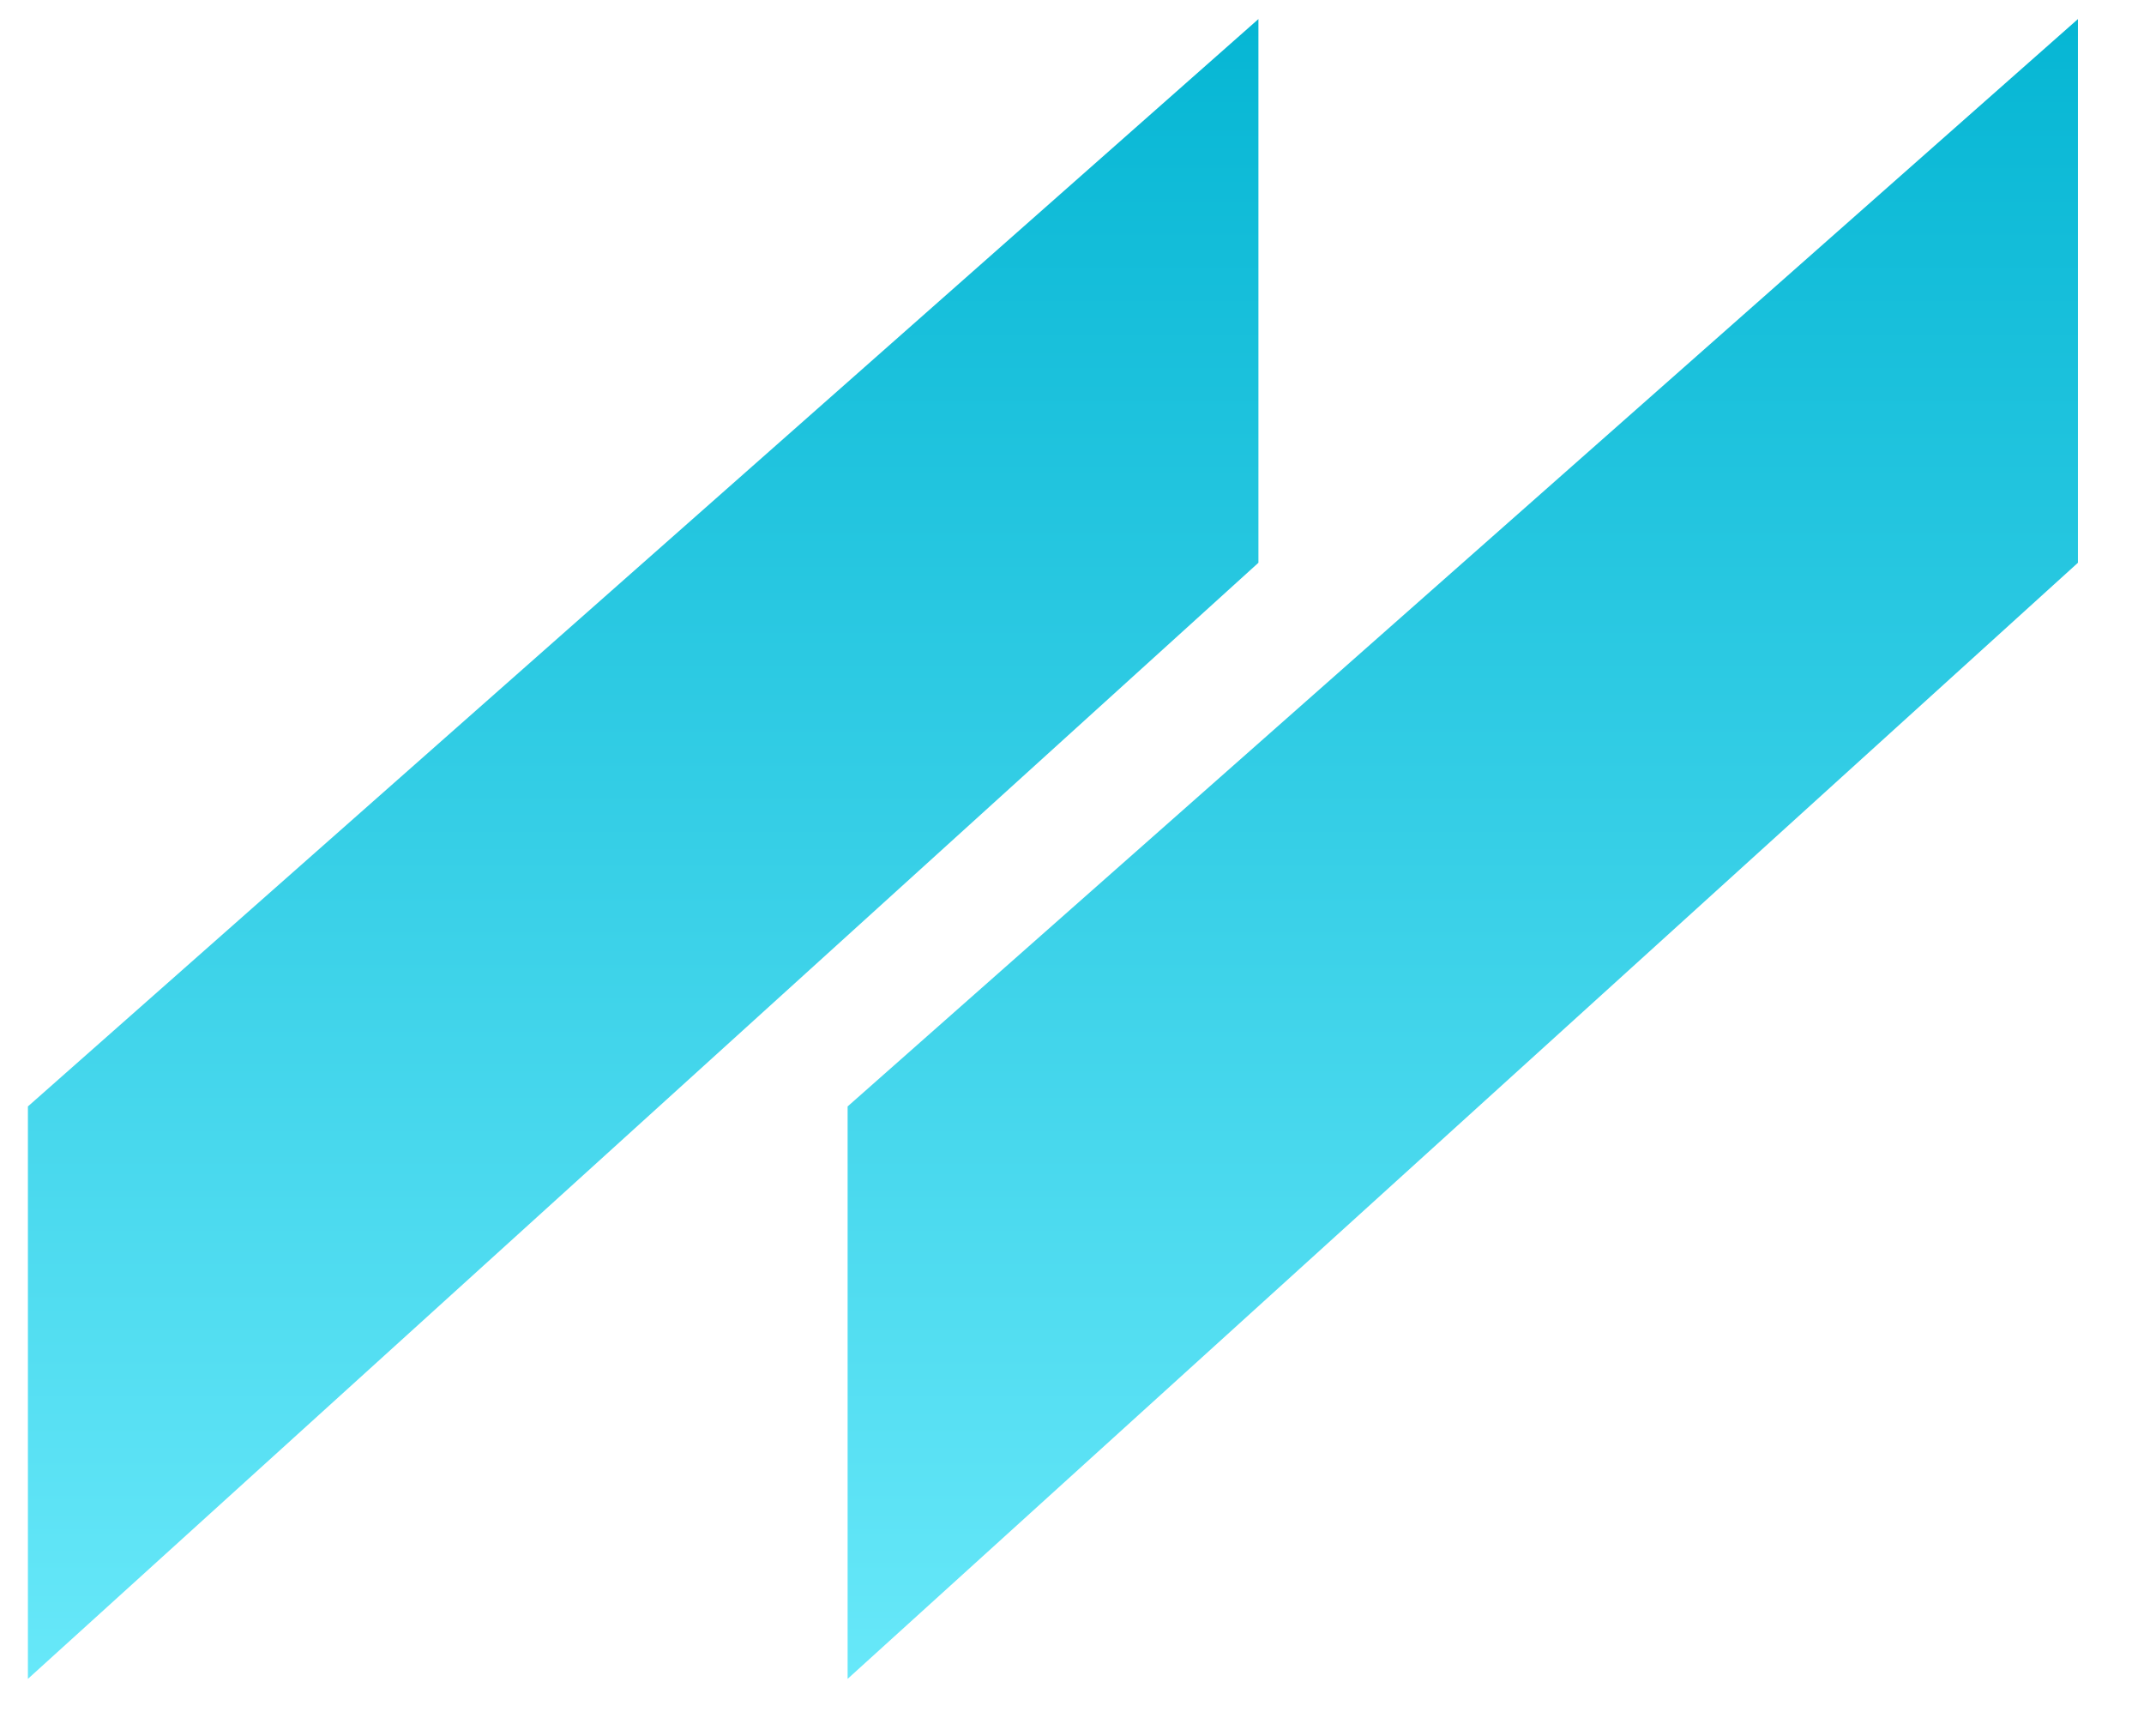
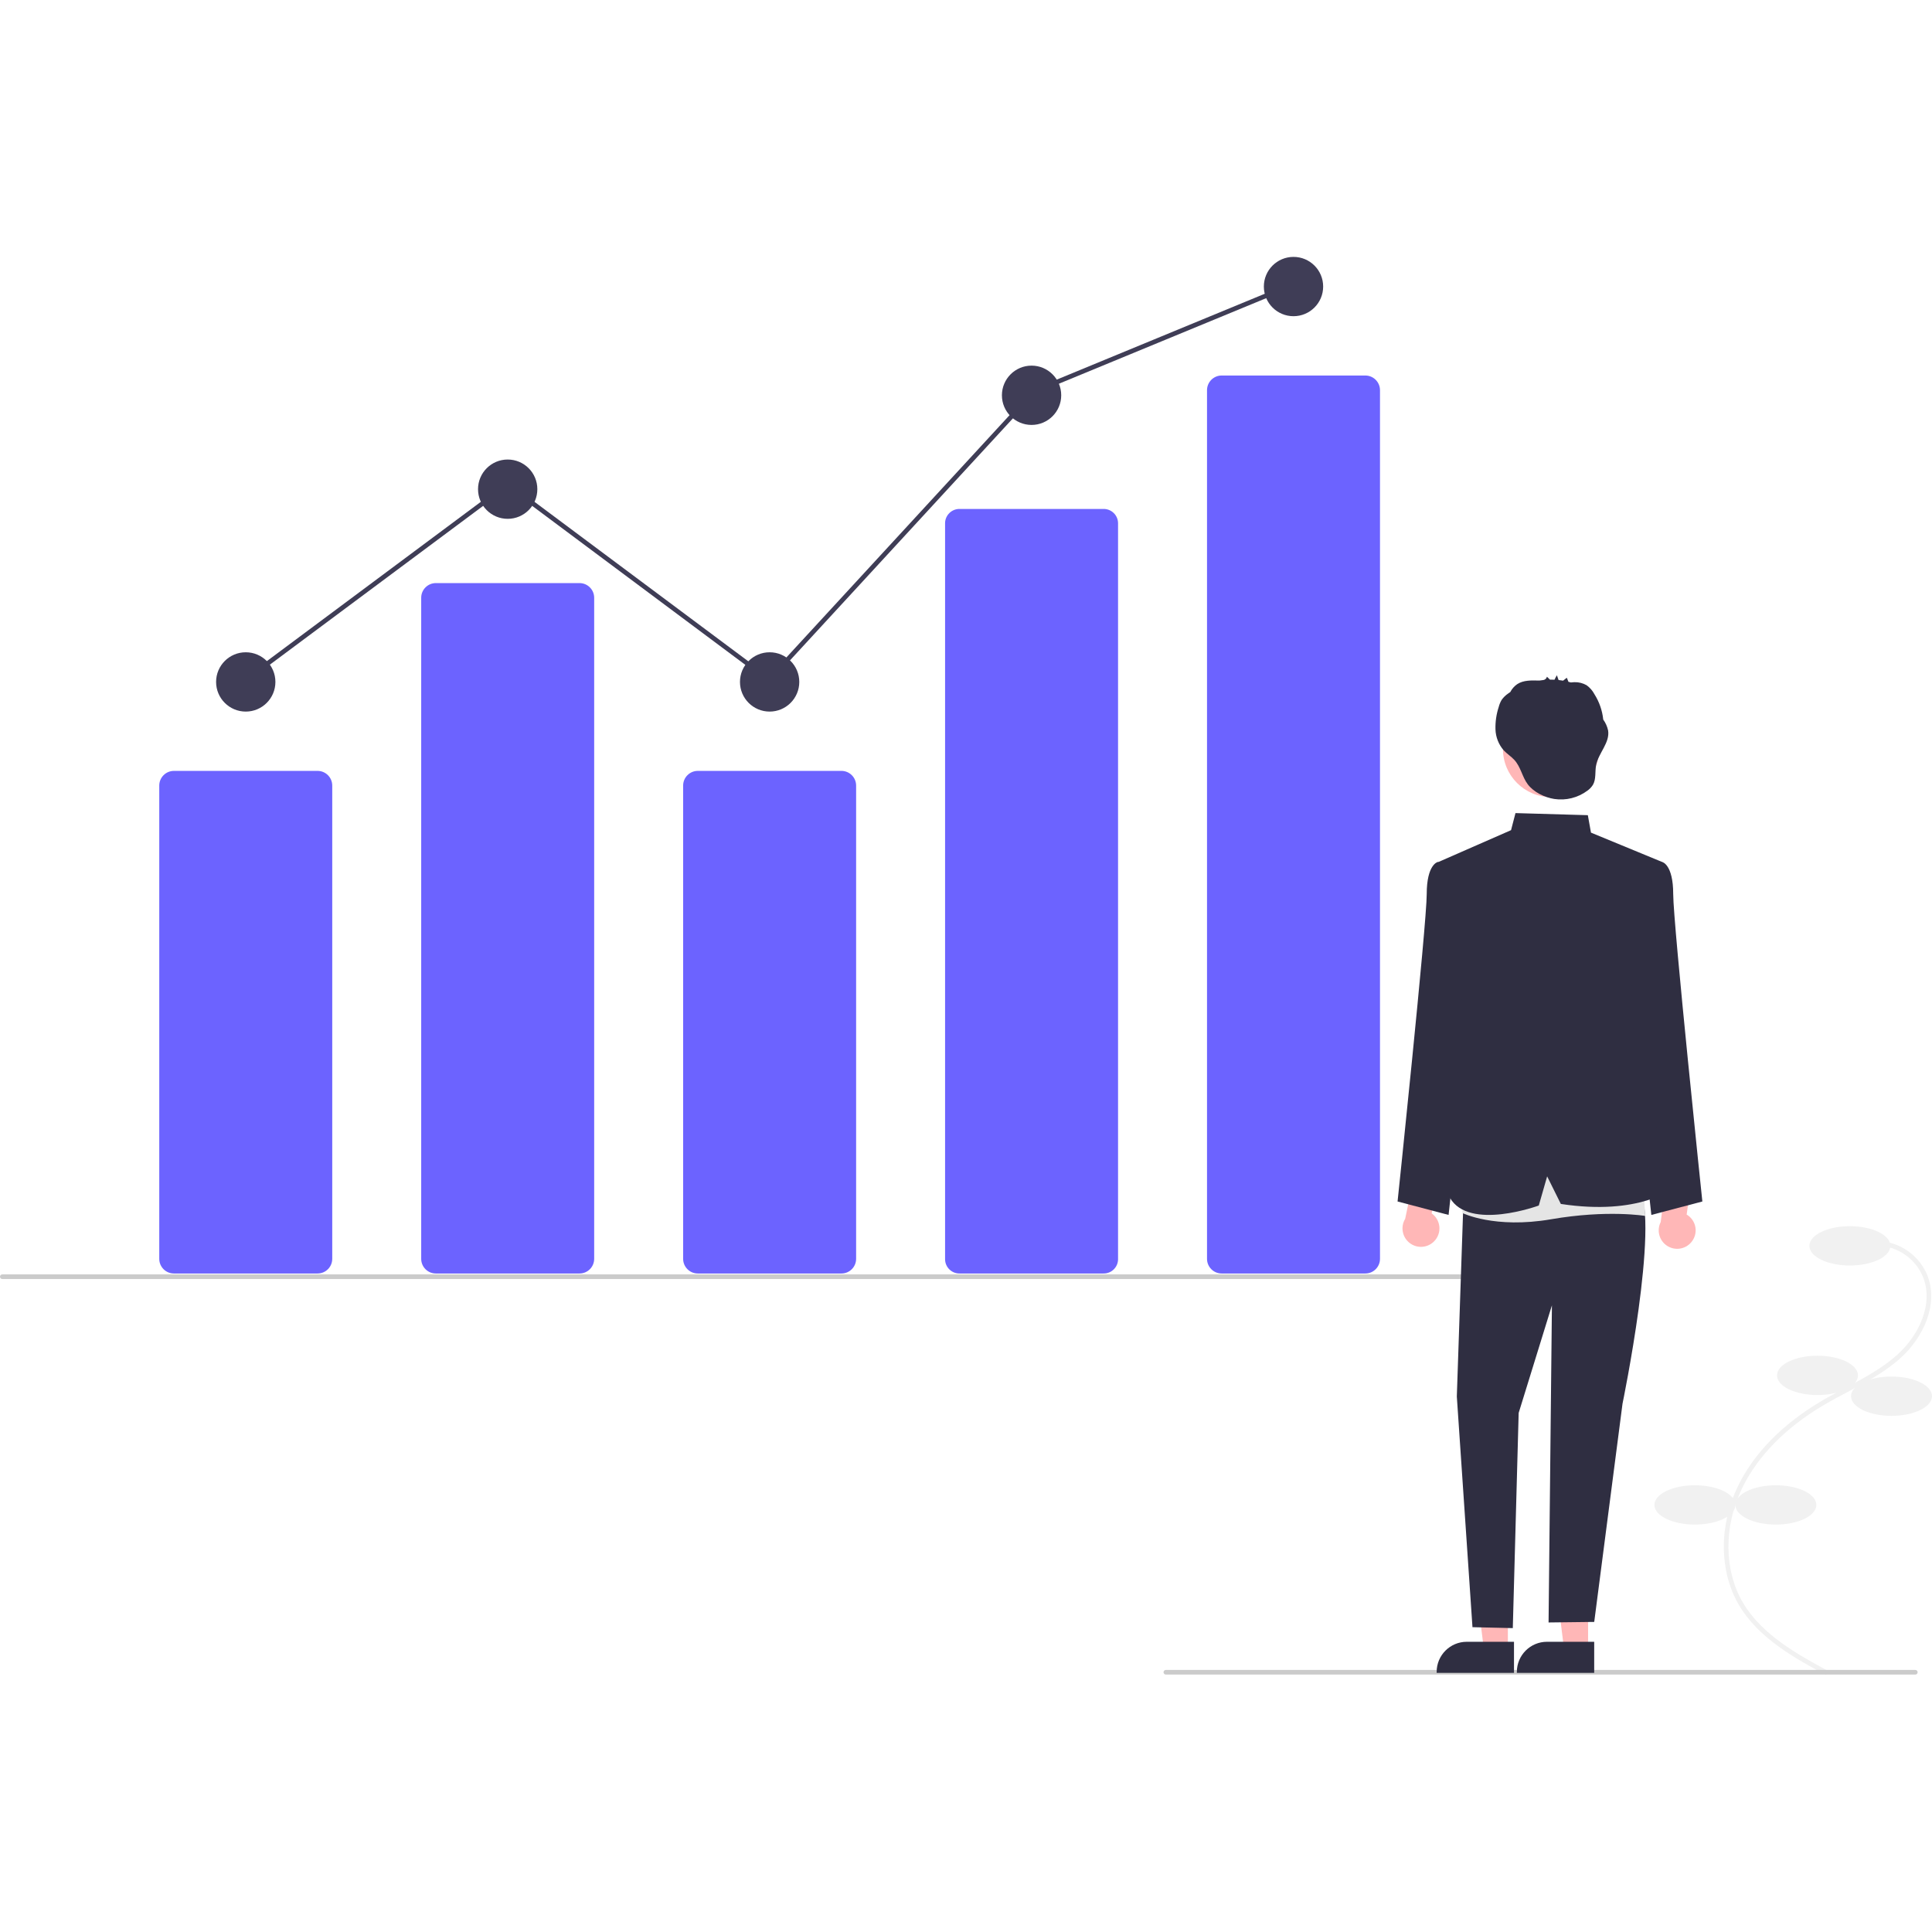
- <svg xmlns="http://www.w3.org/2000/svg" xmlns:xlink="http://www.w3.org/1999/xlink" version="1.1" preserveAspectRatio="xMidYMid meet" viewBox="344.564 330.278 111.737 91.218" width="53.87" height="43.61">
-   <defs>
-     <path d="M453.3 331.28L453.3 359.85L388.64 418.5L388.64 388.42L453.3 331.28Z" id="aFZf6T5ED" />
-     <linearGradient id="gradientb2ThqnP5Op" gradientUnits="userSpaceOnUse" x1="420.97" y1="331.28" x2="420.97" y2="418.5">
-       <stop style="stop-color: #06b6d4;stop-opacity: 1" offset="0%" />
-       <stop style="stop-color: #67e8f9;stop-opacity: 1" offset="100%" />
-     </linearGradient>
-     <path d="M410.23 331.28L410.23 359.85L345.56 418.5L345.56 388.42L410.23 331.28Z" id="a9fehgwfM" />
-     <linearGradient id="gradientk1wNV9Ostb" gradientUnits="userSpaceOnUse" x1="377.89" y1="331.28" x2="377.89" y2="418.5">
-       <stop style="stop-color: #06b6d4;stop-opacity: 1" offset="0%" />
-       <stop style="stop-color: #67e8f9;stop-opacity: 1" offset="100%" />
-     </linearGradient>
-   </defs>
-   <g>
-     <g>
-       <use xlink:href="#aFZf6T5ED" opacity="1" fill="url(#gradientb2ThqnP5Op)" />
-     </g>
-     <g>
-       <use xlink:href="#a9fehgwfM" opacity="1" fill="url(#gradientk1wNV9Ostb)" />
-     </g>
-   </g>
+ <svg xmlns="http://www.w3.org/2000/svg" id="a3b698d4-91aa-4644-9cd7-168aa6af3798" data-name="Layer 1" width="200" height="200" viewBox="0 0 835.213 613.098">
+   <path d="M970.8,754.84l.951-1.759c-12.753-6.897-28.626-15.481-36.916-29.567-8.172-13.886-8.356-32.743-.479-49.211,6.704-14.016,19.018-26.572,35.611-36.313,3.273-1.921,6.709-3.742,10.031-5.503,8.031-4.256,16.336-8.658,23.184-14.903,9.432-8.601,16.568-23.035,11.249-35.891a23.856,23.856,0,0,0-20.677-14.467l-.113,1.997a21.861,21.861,0,0,1,18.948,13.248c4.943,11.947-1.839,25.505-10.754,33.636-6.661,6.074-14.852,10.415-22.773,14.613-3.342,1.771-6.797,3.603-10.108,5.546-16.938,9.943-29.526,22.798-36.403,37.174-8.16,17.061-7.946,36.637.559,51.089C941.685,739.095,957.828,747.826,970.8,754.84Z" transform="translate(-181.3664 -141.7423)" fill="#f1f1f1" />
+   <ellipse cx="799.713" cy="427.525" rx="17.5" ry="8.5" fill="#f1f1f1" />
+   <ellipse cx="785.713" cy="483.525" rx="17.5" ry="8.5" fill="#f1f1f1" />
+   <ellipse cx="817.713" cy="492.525" rx="17.5" ry="8.5" fill="#f1f1f1" />
+   <ellipse cx="767.713" cy="539.525" rx="17.5" ry="8.5" fill="#f1f1f1" />
+   <ellipse cx="732.713" cy="539.525" rx="17.5" ry="8.5" fill="#f1f1f1" />
+   <path d="M318.653,581.226H256.558a6.349,6.349,0,0,1-6.342-6.342V370.286a6.349,6.349,0,0,1,6.342-6.342h62.095a6.349,6.349,0,0,1,6.342,6.342V574.884A6.349,6.349,0,0,1,318.653,581.226Z" transform="translate(-181.3664 -141.7423)" fill="#6c63ff" />
+   <path d="M431.89,581.226H369.795a6.349,6.349,0,0,1-6.342-6.342V289.097a6.349,6.349,0,0,1,6.342-6.342h62.095a6.349,6.349,0,0,1,6.342,6.342V574.884A6.349,6.349,0,0,1,431.89,581.226Z" transform="translate(-181.3664 -141.7423)" fill="#6c63ff" />
+   <path d="M545.128,581.226H483.033a6.349,6.349,0,0,1-6.342-6.342V370.286a6.349,6.349,0,0,1,6.342-6.342h62.095a6.349,6.349,0,0,1,6.342,6.342V574.884A6.349,6.349,0,0,1,545.128,581.226Z" transform="translate(-181.3664 -141.7423)" fill="#6c63ff" />
+   <path d="M658.365,581.226H596.27a6.211,6.211,0,0,1-6.342-6.055V256.761a6.211,6.211,0,0,1,6.342-6.055h62.095a6.211,6.211,0,0,1,6.342,6.055V575.171A6.211,6.211,0,0,1,658.365,581.226Z" transform="translate(-181.3664 -141.7423)" fill="#6c63ff" />
+   <path d="M771.603,581.226H709.508a6.349,6.349,0,0,1-6.342-6.342V199.362a6.349,6.349,0,0,1,6.342-6.342h62.095a6.349,6.349,0,0,1,6.342,6.342V574.884A6.349,6.349,0,0,1,771.603,581.226Z" transform="translate(-181.3664 -141.7423)" fill="#6c63ff" />
+   <circle cx="106.239" cy="183.744" r="12.819" fill="#3f3d56" />
+   <circle cx="219.476" cy="100.418" r="12.819" fill="#3f3d56" />
+   <circle cx="332.714" cy="183.744" r="12.819" fill="#3f3d56" />
+   <circle cx="445.951" cy="59.824" r="12.819" fill="#3f3d56" />
+   <circle cx="559.189" cy="12.819" r="12.819" fill="#3f3d56" />
+   <path d="M844.366,583.607h-662a1,1,0,1,1,0-2h662a1,1,0,0,1,0,2Z" transform="translate(-181.3664 -141.7423)" fill="#cbcbcb" />
+   <path d="M1009.366,754.607h-324a1,1,0,0,1,0-2h324a1,1,0,0,1,0,2Z" transform="translate(-181.3664 -141.7423)" fill="#cbcbcb" />
+   <path d="M801.302,567.353a7.93,7.93,0,0,0-1.034-12.116l3.932-17.69-10.167-5.011-5.201,25.059a7.973,7.973,0,0,0,12.471,9.757Z" transform="translate(-181.3664 -141.7423)" fill="#ffb7b7" />
+   <path d="M912.485,567.741a7.93,7.93,0,0,0-1.969-11.999l2.551-17.941-10.524-4.21-3.247,25.386a7.973,7.973,0,0,0,13.189,8.763Z" transform="translate(-181.3664 -141.7423)" fill="#ffb7b7" />
+   <polygon points="651.862 602.078 641.494 602.077 636.562 562.087 651.864 562.088 651.862 602.078" fill="#ffb7b7" />
+   <path d="M835.873,753.87l-33.43-.001v-.423a13.013,13.013,0,0,1,13.012-13.012h.001l20.418.001Z" transform="translate(-181.3664 -141.7423)" fill="#2f2e41" />
+   <polygon points="686.535 602.078 676.167 602.077 671.235 562.087 686.537 562.088 686.535 602.078" fill="#ffb7b7" />
+   <path d="M870.546,753.87l-33.43-.001v-.423a13.013,13.013,0,0,1,13.012-13.012h.001l20.418.001Z" transform="translate(-181.3664 -141.7423)" fill="#2f2e41" />
+   <path d="M888.777,407.372l11.18-4.034s4.745,1.008,4.745,13.876,12.602,132.882,12.602,132.882l-22.054,5.807L882.784,442.04Z" transform="translate(-181.3664 -141.7423)" fill="#2f2e41" />
+   <path d="M814.07,407.372l-11.18-4.034s-4.745,1.008-4.745,13.876-12.602,132.882-12.602,132.882l22.054,5.807L820.063,442.04Z" transform="translate(-181.3664 -141.7423)" fill="#2f2e41" />
+   <path d="M814.214,544.249,811.158,634.401l6.766,99.724,17.432.403,2.537-93.025,14.377-46.512-1.45,137.092,19.739-.236,12.226-94.318s16.145-78.057,7.192-93.279l-41.232-13.711Z" transform="translate(-181.3664 -141.7423)" fill="#2f2e41" />
+   <path d="M814.55,533.386l-.995,21.687s13.911,6.923,38.364,2.706,40.706-1.437,40.706-1.437l-1.877-27.646Z" transform="translate(-181.3664 -141.7423)" fill="#e5e5e5" />
+   <path d="M802.446,403.658l32.154-14.09,1.918-7.38,31.28.906,1.352,7.539,30.808,12.704L886.383,450.535l1.392,33.202,16.926,60.512s-14.277,12.125-48.577,6.908L850.206,539.232l-3.62,12.612s-30.077,11.064-38.413-3.339L814.214,444.459Z" transform="translate(-181.3664 -141.7423)" fill="#2f2e41" />
+   <circle cx="670.507" cy="212.744" r="20.771" fill="#ffb7b7" />
+   <path d="M876.553,346.437a12.65,12.65,0,0,0-2.099-4.69,25.34,25.34,0,0,0-3.783-10.913,11.45,11.45,0,0,0-3.389-3.912,10.004,10.004,0,0,0-5.332-1.329c-.339-.006-.947.097-1.496.122-.351-.109-.705-.206-1.06-.297-.207-.461-.618-1.804-.732-1.713l-1.547,1.229c-.654-.114-1.312-.202-1.972-.272q-.36-1.028-.721-2.056a14.089,14.089,0,0,0-1.022,1.921q-.985-.048-1.972-.034l-1.315-1.263a1.855,1.855,0,0,1-1.451,1.421c-.605.062-1.208.143-1.808.24-.049-0-.098,0-.146-.001-3.239-.081-6.723-.226-9.431,1.552a9.293,9.293,0,0,0-3.002,3.408c-.332.225-.664.449-.986.688a10.78,10.78,0,0,0-2.778,2.754,11.677,11.677,0,0,0-1.229,2.978,28.551,28.551,0,0,0-1.415,9.754,14.476,14.476,0,0,0,3.558,9.034c1.389,1.492,3.155,2.594,4.545,4.085,2.864,3.069,3.401,7.35,5.85,10.597,2.591,3.435,7.319,5.695,11.472,6.343a19.163,19.163,0,0,0,14.275-3.56,8.832,8.832,0,0,0,2.431-2.548c1.441-2.493.83-5.627,1.366-8.456C872.367,356.214,877.428,351.763,876.553,346.437Z" transform="translate(-181.3664 -141.7423)" fill="#2f2e41" />
+   <polygon points="105.555 184.546 104.361 182.942 219.477 97.239 332.348 181.429 446.764 57.205 446.969 57.121 558.009 11.292 558.772 13.141 447.936 58.885 332.597 184.11 219.476 99.733 105.555 184.546" fill="#3f3d56" />
</svg>
